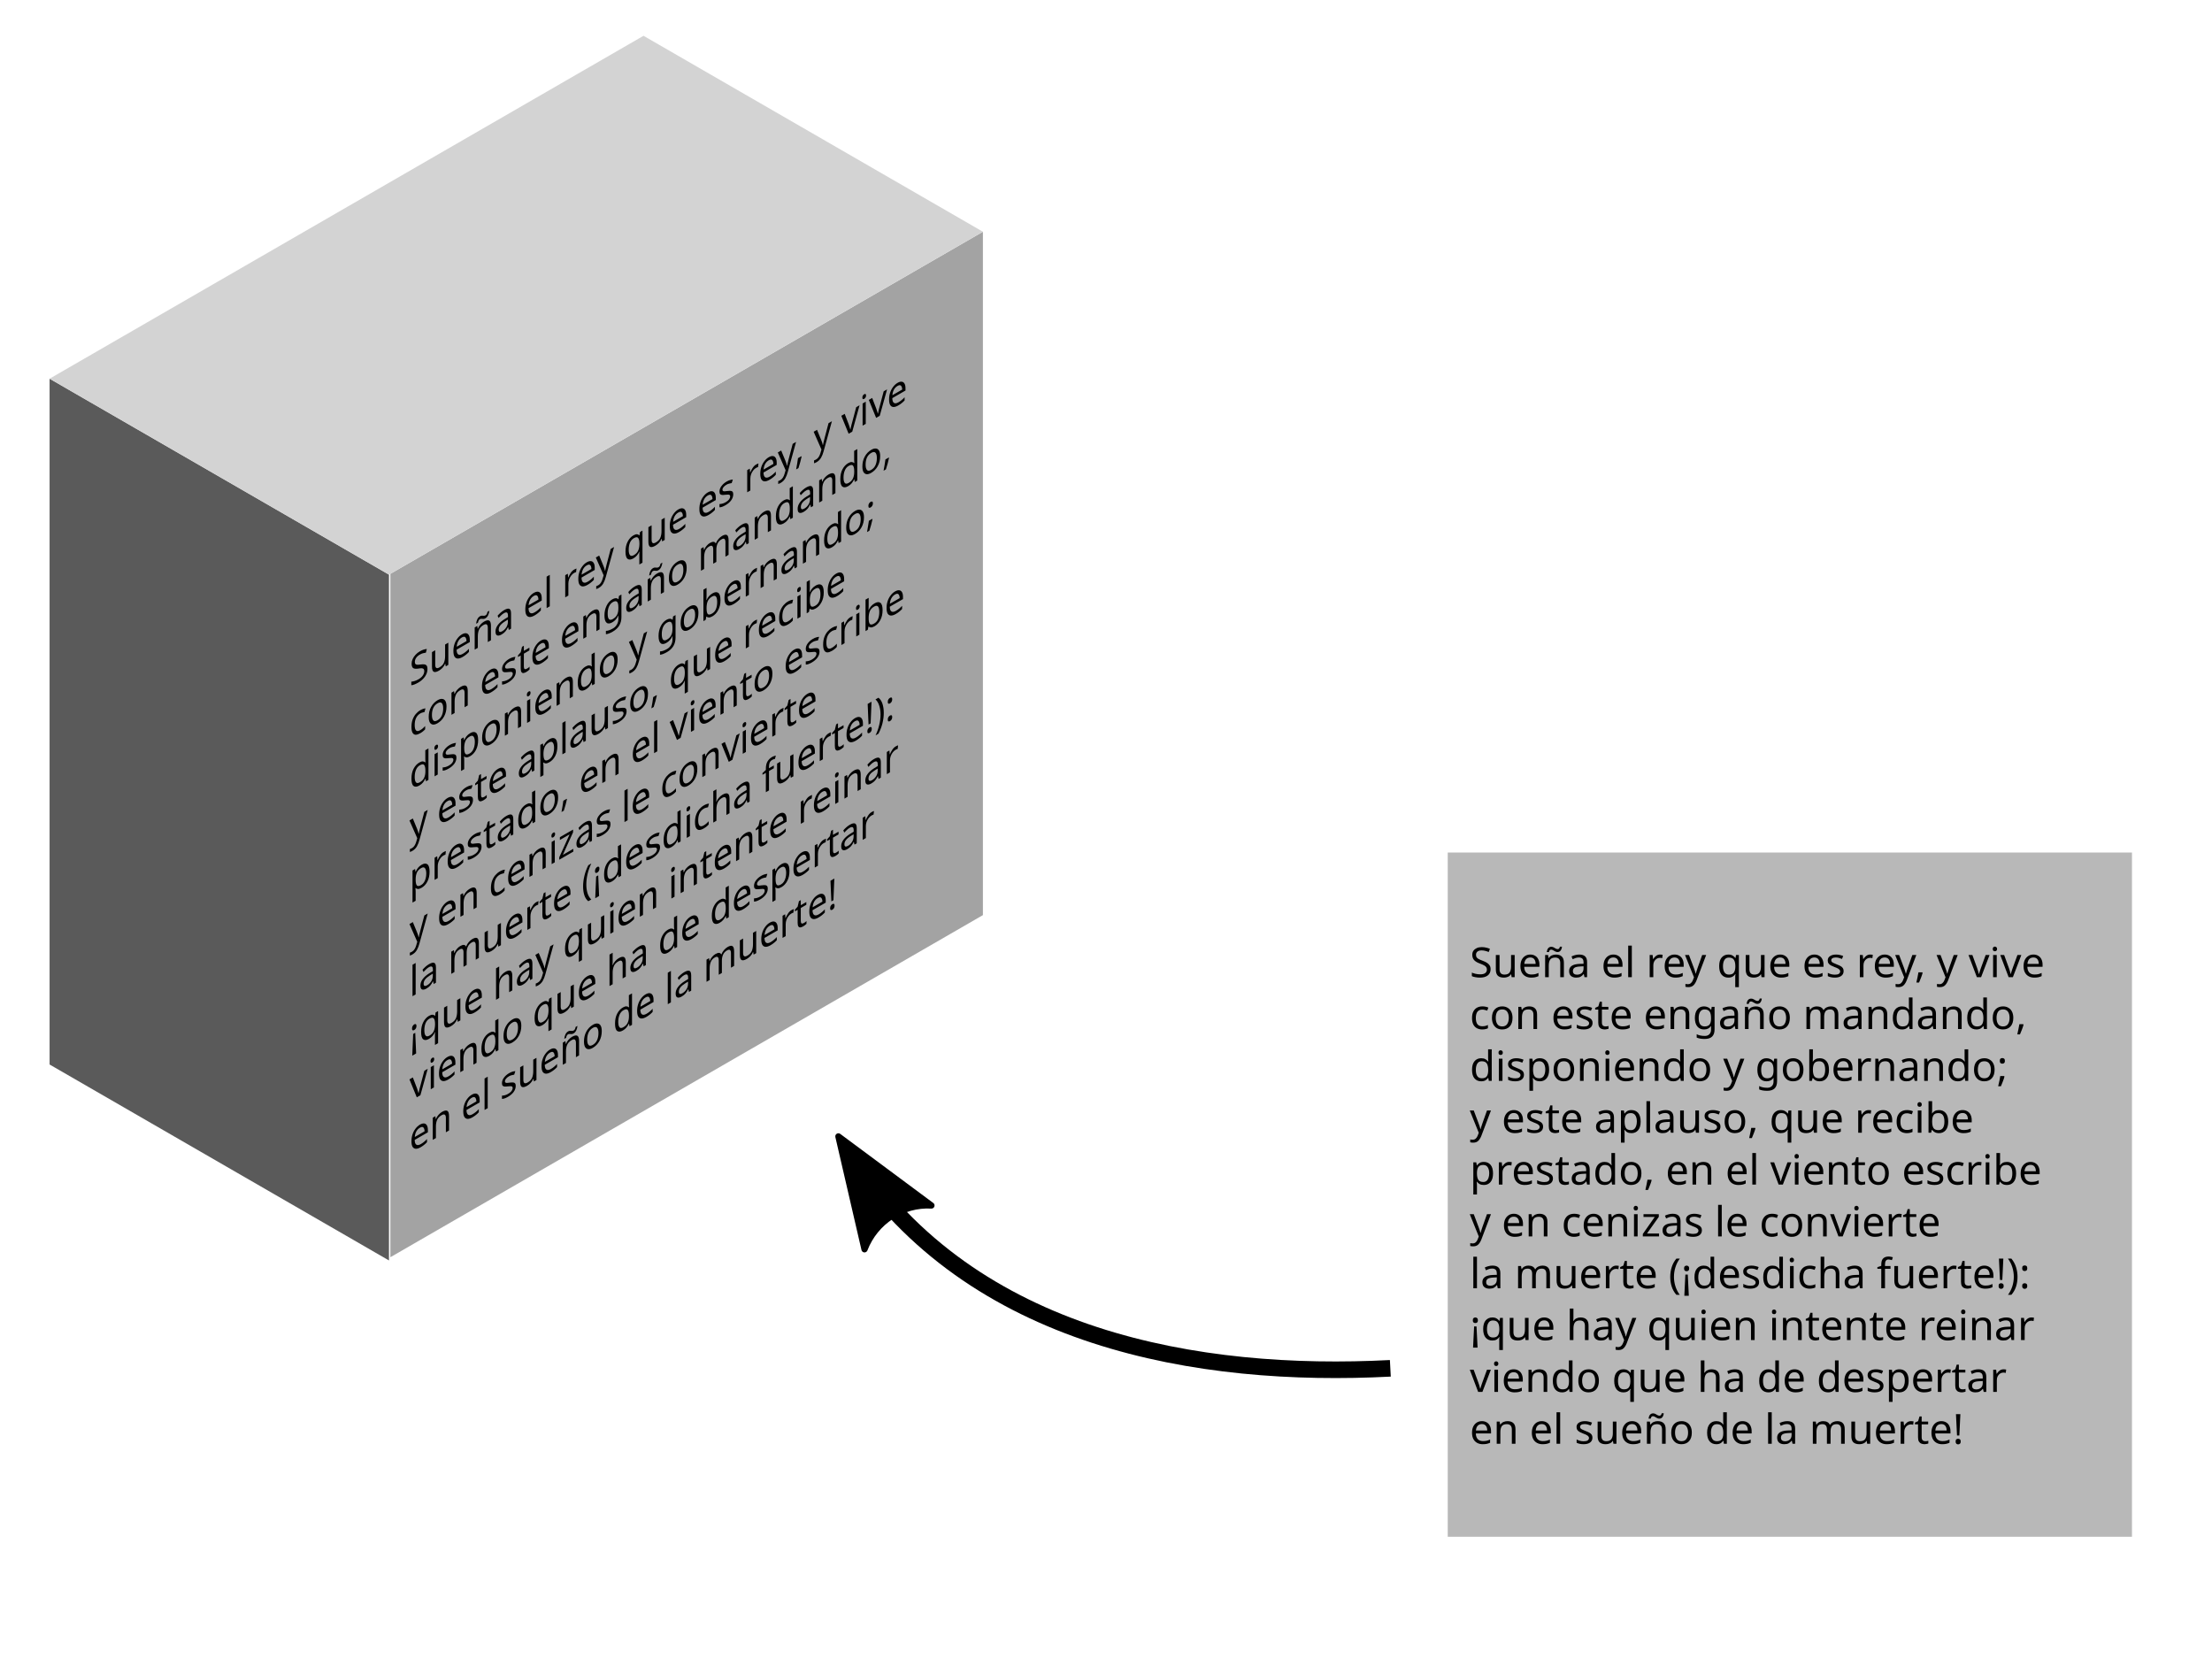
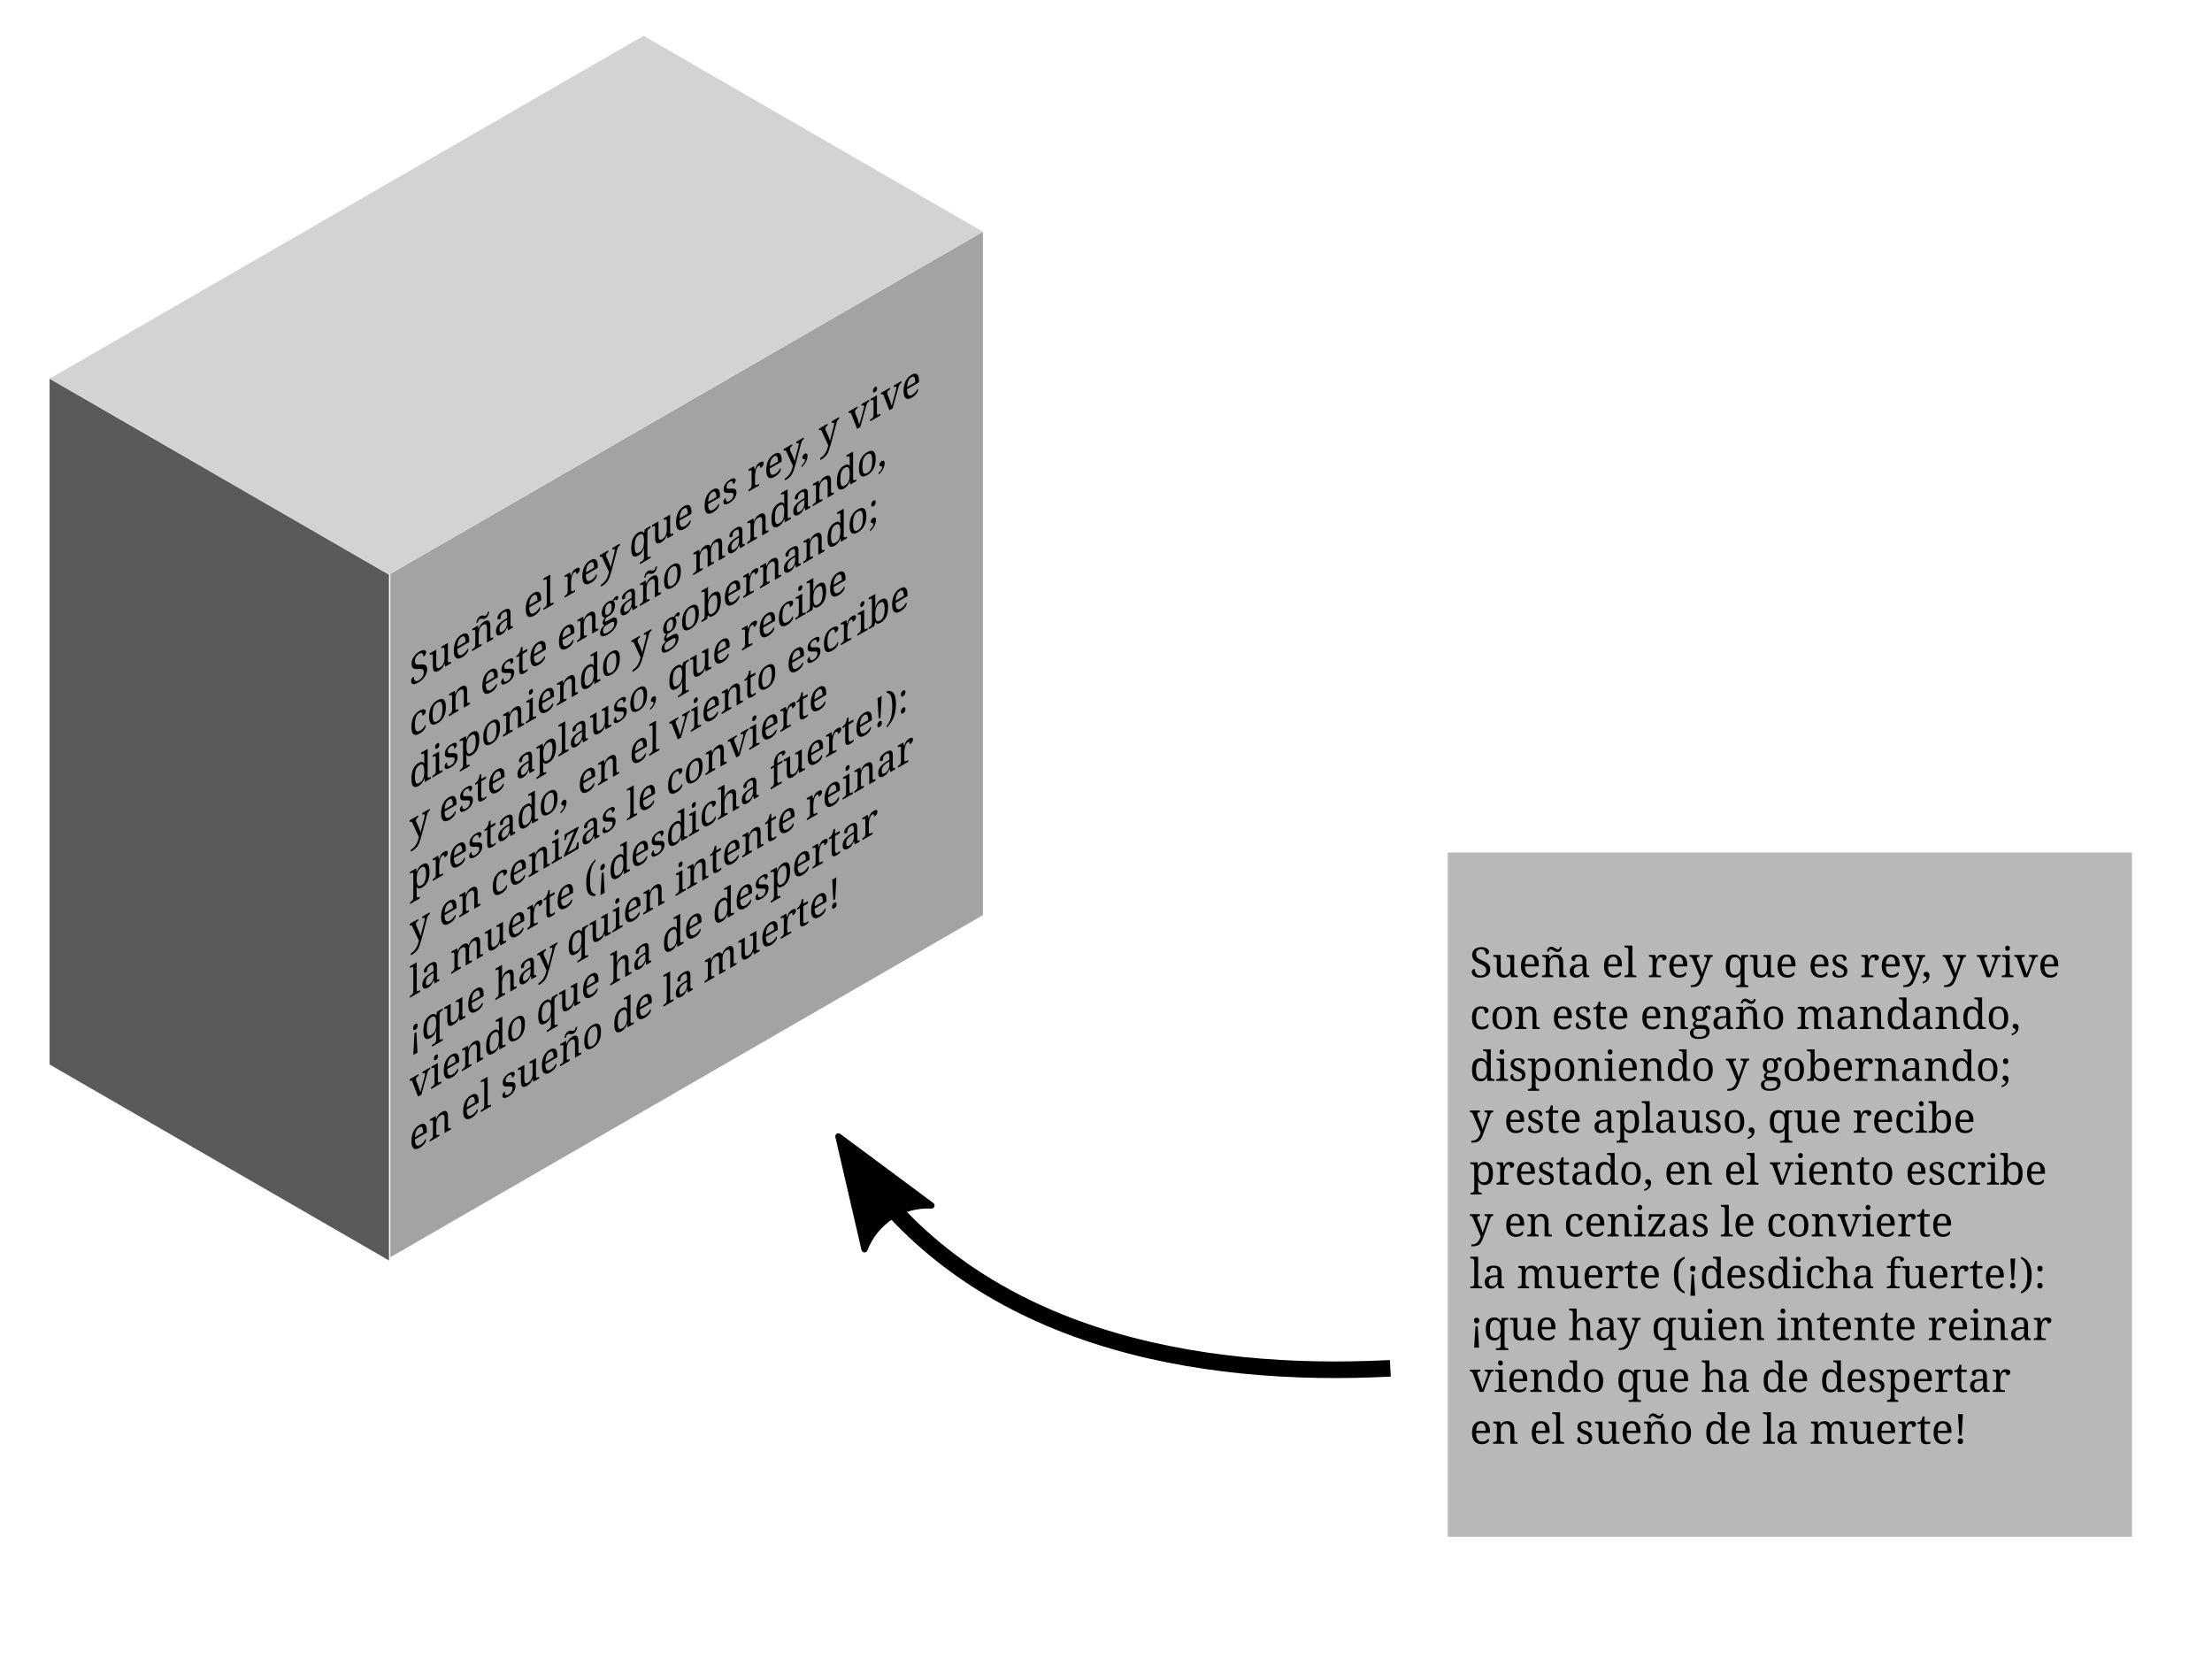
<svg xmlns="http://www.w3.org/2000/svg" width="400" height="300" viewBox="0 0 400 300" id="svg4215" version="1.1">
  <defs id="defs4217">
    <marker orient="auto" refY="0.0" refX="0.0" id="Arrow2Mend" style="overflow:visible;">
      <path id="path4400" style="fill-rule:evenodd;stroke-width:0.625;stroke-linejoin:round;stroke:#000000;stroke-opacity:1;fill:#000000;fill-opacity:1" d="M 8.719,4.034 L -2.207,0.016 L 8.719,-4.002 C 6.973,-1.63 6.983,1.616 8.719,4.034 z " transform="scale(0.6) rotate(180) translate(0,0)" />
    </marker>
    <marker orient="auto" refY="0.0" refX="0.0" id="Arrow2Lend" style="overflow:visible;">
      <path id="path4394" style="fill-rule:evenodd;stroke-width:0.625;stroke-linejoin:round;stroke:#000000;stroke-opacity:1;fill:#000000;fill-opacity:1" d="M 8.719,4.034 L -2.207,0.016 L 8.719,-4.002 C 6.973,-1.63 6.983,1.616 8.719,4.034 z " transform="scale(1.1) rotate(180) translate(1,0)" />
    </marker>
    <marker orient="auto" refY="0.0" refX="0.0" id="Arrow1Lend" style="overflow:visible;">
      <path id="path4376" d="M 0.0,0.0 L 5.0,-5.0 L -12.5,0.0 L 5.0,5.0 L 0.0,0.0 z " style="fill-rule:evenodd;stroke:#000000;stroke-width:1pt;stroke-opacity:1;fill:#000000;fill-opacity:1" transform="scale(0.8) rotate(180) translate(12.5,0)" />
    </marker>
  </defs>
  <g id="layer1" transform="translate(0,-752.3622)">
    <g id="g4353" transform="translate(13.72144,45.28661)">
      <rect y="861.24" x="248.075" height="123.731" width="123.731" id="rect4175" style="color:#000000;clip-rule:nonzero;display:inline;overflow:visible;visibility:visible;opacity:1;isolation:auto;mix-blend-mode:normal;color-interpolation:sRGB;color-interpolation-filters:linearRGB;solid-color:#000000;solid-opacity:1;fill:#b8b8b8;fill-opacity:0.996;fill-rule:evenodd;stroke:none;stroke-width:1;stroke-linecap:butt;stroke-linejoin:bevel;stroke-miterlimit:4;stroke-dasharray:4, 4;stroke-dashoffset:0;stroke-opacity:0.521;color-rendering:auto;image-rendering:auto;shape-rendering:auto;text-rendering:auto;enable-background:accumulate" />
      <text xml:space="preserve" style="font-style:normal;font-weight:normal;font-size:7.5px;line-height:125%;font-family:sans-serif;letter-spacing:0px;word-spacing:0px;fill:#000000;fill-opacity:1;stroke:none;stroke-width:1px;stroke-linecap:butt;stroke-linejoin:miter;stroke-opacity:1" x="252.064" y="883.778" id="text4233">
-         <tspan x="252.064" y="883.778" id="tspan4235" style="font-size:7.5px">Sueña el rey que es rey, y vive</tspan>
-         <tspan x="252.064" y="893.153" style="font-size:7.5px" id="tspan4237">con este engaño mandando,</tspan>
-         <tspan x="252.064" y="902.528" style="font-size:7.5px" id="tspan4239">disponiendo y gobernando;</tspan>
-         <tspan x="252.064" y="911.903" style="font-size:7.5px" id="tspan4241">y este aplauso, que recibe</tspan>
-         <tspan x="252.064" y="921.278" style="font-size:7.5px" id="tspan4243">prestado, en el viento escribe</tspan>
-         <tspan x="252.064" y="930.653" style="font-size:7.5px" id="tspan4245">y en cenizas le convierte</tspan>
-         <tspan x="252.064" y="940.028" style="font-size:7.5px" id="tspan4247">la muerte (¡desdicha fuerte!):</tspan>
-         <tspan x="252.064" y="949.403" style="font-size:7.5px" id="tspan4249">¡que hay quien intente reinar</tspan>
-         <tspan x="252.064" y="958.778" style="font-size:7.5px" id="tspan4251">viendo que ha de despertar</tspan>
-         <tspan x="252.064" y="968.153" style="font-size:7.5px" id="tspan4253">en el sueño de la muerte!</tspan>
+         <tspan x="252.064" y="883.778" id="tspan4235" style="font-size:7.5px;-inkscape-font-specification:serif;font-family:serif;font-weight:normal;font-style:normal;font-stretch:normal;font-variant:normal">Sueña el rey que es rey, y vive</tspan>
+         <tspan x="252.064" y="893.153" style="font-size:7.5px;-inkscape-font-specification:serif;font-family:serif;font-weight:normal;font-style:normal;font-stretch:normal;font-variant:normal" id="tspan4237">con este engaño mandando,</tspan>
+         <tspan x="252.064" y="902.528" style="font-size:7.5px;-inkscape-font-specification:serif;font-family:serif;font-weight:normal;font-style:normal;font-stretch:normal;font-variant:normal" id="tspan4239">disponiendo y gobernando;</tspan>
+         <tspan x="252.064" y="911.903" style="font-size:7.5px;-inkscape-font-specification:serif;font-family:serif;font-weight:normal;font-style:normal;font-stretch:normal;font-variant:normal" id="tspan4241">y este aplauso, que recibe</tspan>
+         <tspan x="252.064" y="921.278" style="font-size:7.5px;-inkscape-font-specification:serif;font-family:serif;font-weight:normal;font-style:normal;font-stretch:normal;font-variant:normal" id="tspan4243">prestado, en el viento escribe</tspan>
+         <tspan x="252.064" y="930.653" style="font-size:7.5px;-inkscape-font-specification:serif;font-family:serif;font-weight:normal;font-style:normal;font-stretch:normal;font-variant:normal" id="tspan4245">y en cenizas le convierte</tspan>
+         <tspan x="252.064" y="940.028" style="font-size:7.5px;-inkscape-font-specification:serif;font-family:serif;font-weight:normal;font-style:normal;font-stretch:normal;font-variant:normal" id="tspan4247">la muerte (¡desdicha fuerte!):</tspan>
+         <tspan x="252.064" y="949.403" style="font-size:7.5px;-inkscape-font-specification:serif;font-family:serif;font-weight:normal;font-style:normal;font-stretch:normal;font-variant:normal" id="tspan4249">¡que hay quien intente reinar</tspan>
+         <tspan x="252.064" y="958.778" style="font-size:7.5px;-inkscape-font-specification:serif;font-family:serif;font-weight:normal;font-style:normal;font-stretch:normal;font-variant:normal" id="tspan4251">viendo que ha de despertar</tspan>
+         <tspan x="252.064" y="968.153" style="font-size:7.5px;-inkscape-font-specification:serif;font-family:serif;font-weight:normal;font-style:normal;font-stretch:normal;font-variant:normal" id="tspan4253">en el sueño de la muerte!</tspan>
      </text>
    </g>
    <g id="g4337" transform="translate(-1.906417,5.361726)">
      <rect transform="matrix(0.8660254,-0.5,0,1,0,0)" style="color:#000000;clip-rule:nonzero;display:inline;overflow:visible;visibility:visible;opacity:1;isolation:auto;mix-blend-mode:normal;color-interpolation:sRGB;color-interpolation-filters:linearRGB;solid-color:#000000;solid-opacity:1;fill:#a3a3a3;fill-opacity:0.996;fill-rule:evenodd;stroke:none;stroke-width:1.075;stroke-linecap:butt;stroke-linejoin:bevel;stroke-miterlimit:4;stroke-dasharray:4.298, 4.298;stroke-dashoffset:0;stroke-opacity:0.521;color-rendering:auto;image-rendering:auto;shape-rendering:auto;text-rendering:auto;enable-background:accumulate" id="rect4277" width="123.731" height="123.577" x="83.708" y="892.626" />
-       <text transform="matrix(0.9311847,-0.5376197,0,1.073901,0,0)" id="text4279" y="852.16" x="81.561" style="font-style:normal;font-weight:normal;font-size:6.975px;line-height:125%;font-family:sans-serif;letter-spacing:0px;word-spacing:0px;fill:#000000;fill-opacity:1;stroke:none;stroke-width:1px;stroke-linecap:butt;stroke-linejoin:miter;stroke-opacity:1" xml:space="preserve">
-         <tspan style="font-size:6.975px" id="tspan4281" y="852.16" x="81.561">Sueña el rey que es rey, y vive</tspan>
-         <tspan id="tspan4283" style="font-size:6.975px" y="860.879" x="81.561">con este engaño mandando,</tspan>
-         <tspan id="tspan4285" style="font-size:6.975px" y="869.598" x="81.561">disponiendo y gobernando;</tspan>
-         <tspan id="tspan4287" style="font-size:6.975px" y="878.317" x="81.561">y este aplauso, que recibe</tspan>
-         <tspan id="tspan4289" style="font-size:6.975px" y="887.036" x="81.561">prestado, en el viento escribe</tspan>
-         <tspan id="tspan4291" style="font-size:6.975px" y="895.755" x="81.561">y en cenizas le convierte</tspan>
-         <tspan id="tspan4293" style="font-size:6.975px" y="904.474" x="81.561">la muerte (¡desdicha fuerte!):</tspan>
-         <tspan id="tspan4295" style="font-size:6.975px" y="913.193" x="81.561">¡que hay quien intente reinar</tspan>
-         <tspan id="tspan4297" style="font-size:6.975px" y="921.912" x="81.561">viendo que ha de despertar</tspan>
-         <tspan id="tspan4299" style="font-size:6.975px" y="930.631" x="81.561">en el sueño de la muerte!</tspan>
+       <text transform="matrix(0.9311847,-0.5376197,0,1.073901,0,0)" id="text4279" y="852.16" x="81.561" style="font-style:normal;font-weight:normal;font-size:6.975px;line-height:125%;font-family:sans;letter-spacing:0px;word-spacing:0px;fill:#000000;fill-opacity:1;stroke:none;stroke-width:1px;stroke-linecap:butt;stroke-linejoin:miter;stroke-opacity:1;-inkscape-font-specification:sans;font-stretch:normal;font-variant:normal;" xml:space="preserve">
+         <tspan style="font-size:6.975px;-inkscape-font-specification:serif;font-family:serif;font-weight:normal;font-style:normal;font-stretch:normal;font-variant:normal" id="tspan4281" y="852.16" x="81.561">Sueña el rey que es rey, y vive</tspan>
+         <tspan id="tspan4283" style="font-size:6.975px;-inkscape-font-specification:serif;font-family:serif;font-weight:normal;font-style:normal;font-stretch:normal;font-variant:normal" y="860.879" x="81.561">con este engaño mandando,</tspan>
+         <tspan id="tspan4285" style="font-size:6.975px;-inkscape-font-specification:serif;font-family:serif;font-weight:normal;font-style:normal;font-stretch:normal;font-variant:normal" y="869.598" x="81.561">disponiendo y gobernando;</tspan>
+         <tspan id="tspan4287" style="font-size:6.975px;-inkscape-font-specification:serif;font-family:serif;font-weight:normal;font-style:normal;font-stretch:normal;font-variant:normal" y="878.317" x="81.561">y este aplauso, que recibe</tspan>
+         <tspan id="tspan4289" style="font-size:6.975px;-inkscape-font-specification:serif;font-family:serif;font-weight:normal;font-style:normal;font-stretch:normal;font-variant:normal" y="887.036" x="81.561">prestado, en el viento escribe</tspan>
+         <tspan id="tspan4291" style="font-size:6.975px;-inkscape-font-specification:serif;font-family:serif;font-weight:normal;font-style:normal;font-stretch:normal;font-variant:normal" y="895.755" x="81.561">y en cenizas le convierte</tspan>
+         <tspan id="tspan4293" style="font-size:6.975px;-inkscape-font-specification:serif;font-family:serif;font-weight:normal;font-style:normal;font-stretch:normal;font-variant:normal" y="904.474" x="81.561">la muerte (¡desdicha fuerte!):</tspan>
+         <tspan id="tspan4295" style="font-size:6.975px;-inkscape-font-specification:serif;font-family:serif;font-weight:normal;font-style:normal;font-stretch:normal;font-variant:normal" y="913.193" x="81.561">¡que hay quien intente reinar</tspan>
+         <tspan id="tspan4297" style="font-size:6.975px;-inkscape-font-specification:serif;font-family:serif;font-weight:normal;font-style:normal;font-stretch:normal;font-variant:normal" y="921.912" x="81.561">viendo que ha de despertar</tspan>
+         <tspan id="tspan4299" style="font-size:6.975px;-inkscape-font-specification:serif;font-family:serif;font-weight:normal;font-style:normal;font-stretch:normal;font-variant:normal" y="930.631" x="81.561">en el sueño de la muerte!</tspan>
      </text>
      <path id="path4309" d="m 72.246,974.93 -61.372,-35.433 0,-124.016 61.372,35.433 0,124.016" style="fill:#5a5a5a;fill-opacity:1;fill-rule:evenodd;stroke:none;stroke-width:1px;stroke-linecap:butt;stroke-linejoin:miter;stroke-opacity:1" />
      <path id="path4311" d="M 10.874,815.481 118.275,753.473 179.647,788.906 72.246,850.914 Z" style="fill:#d3d3d3;fill-opacity:1;fill-rule:evenodd;stroke:none;stroke-width:1px;stroke-linecap:butt;stroke-linejoin:miter;stroke-opacity:1" />
    </g>
    <path style="fill:none;fill-rule:evenodd;stroke:#000000;stroke-width:3;stroke-linecap:butt;stroke-linejoin:miter;stroke-miterlimit:4;stroke-dasharray:none;stroke-opacity:1;marker-end:url(#Arrow2Mend)" d="m 251.417,999.797 c -34.473,1.795 -75.585,-4.994 -97.608,-38.63" id="path4367" />
  </g>
</svg>
